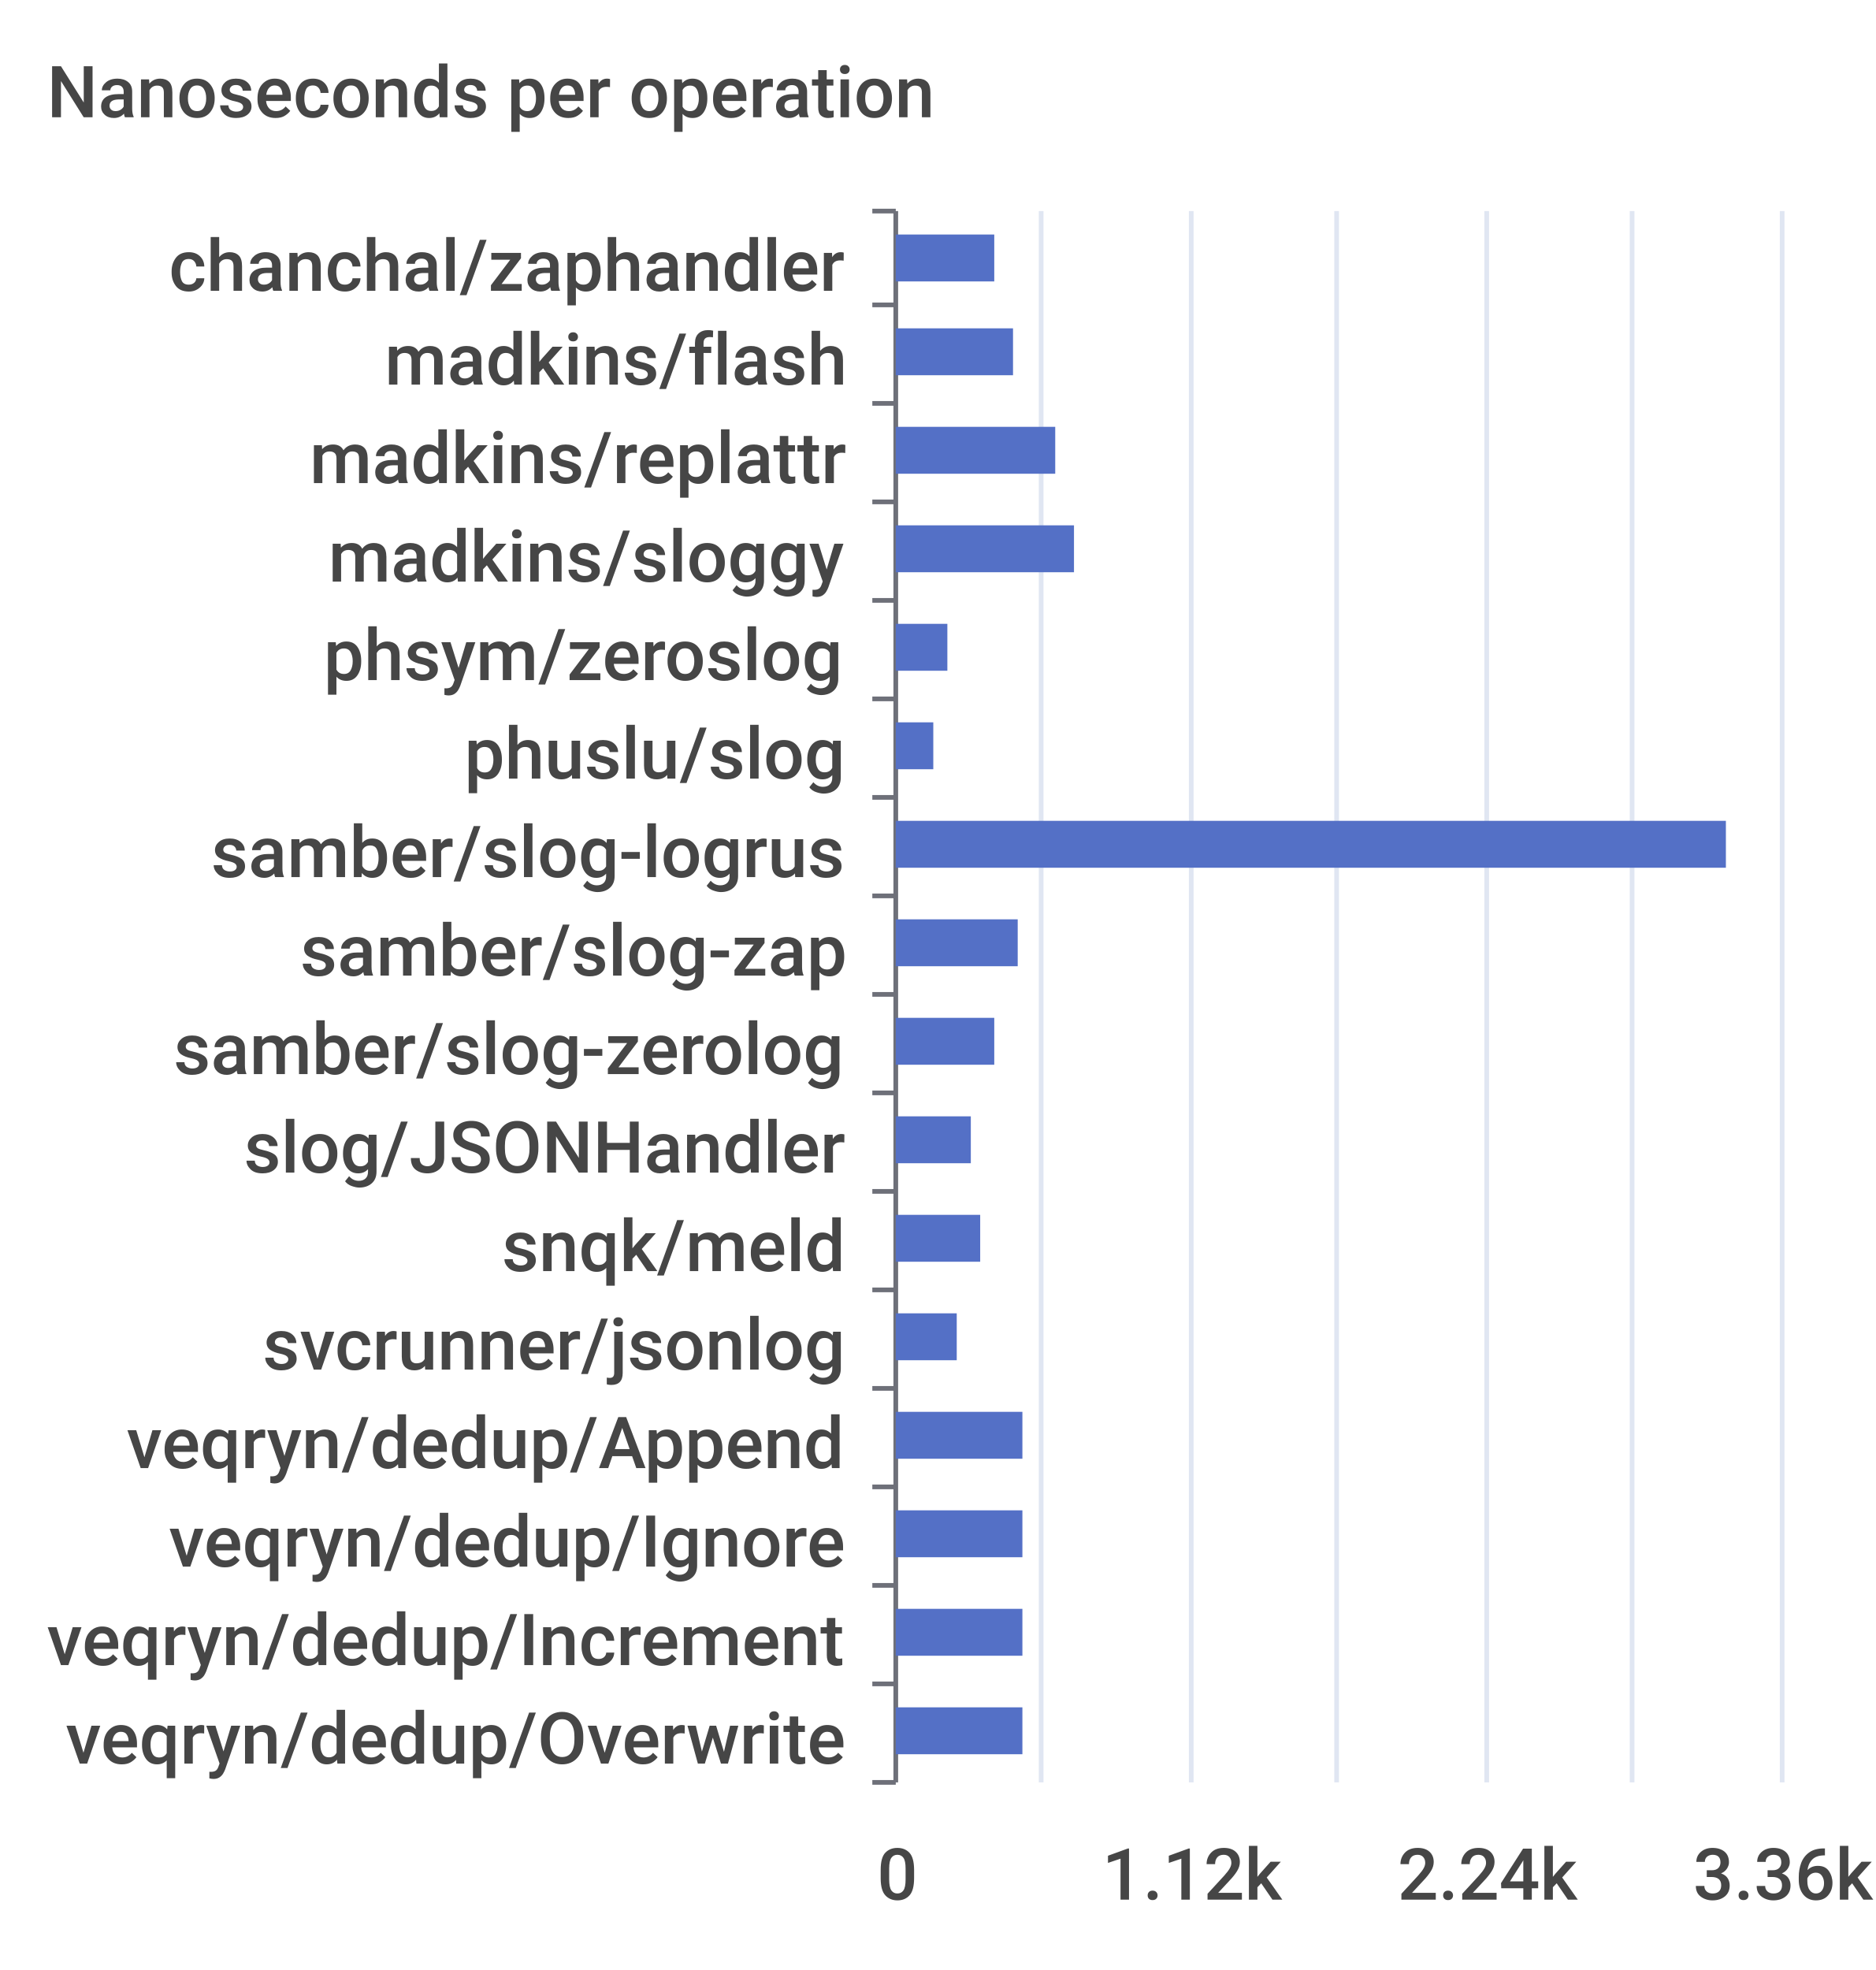
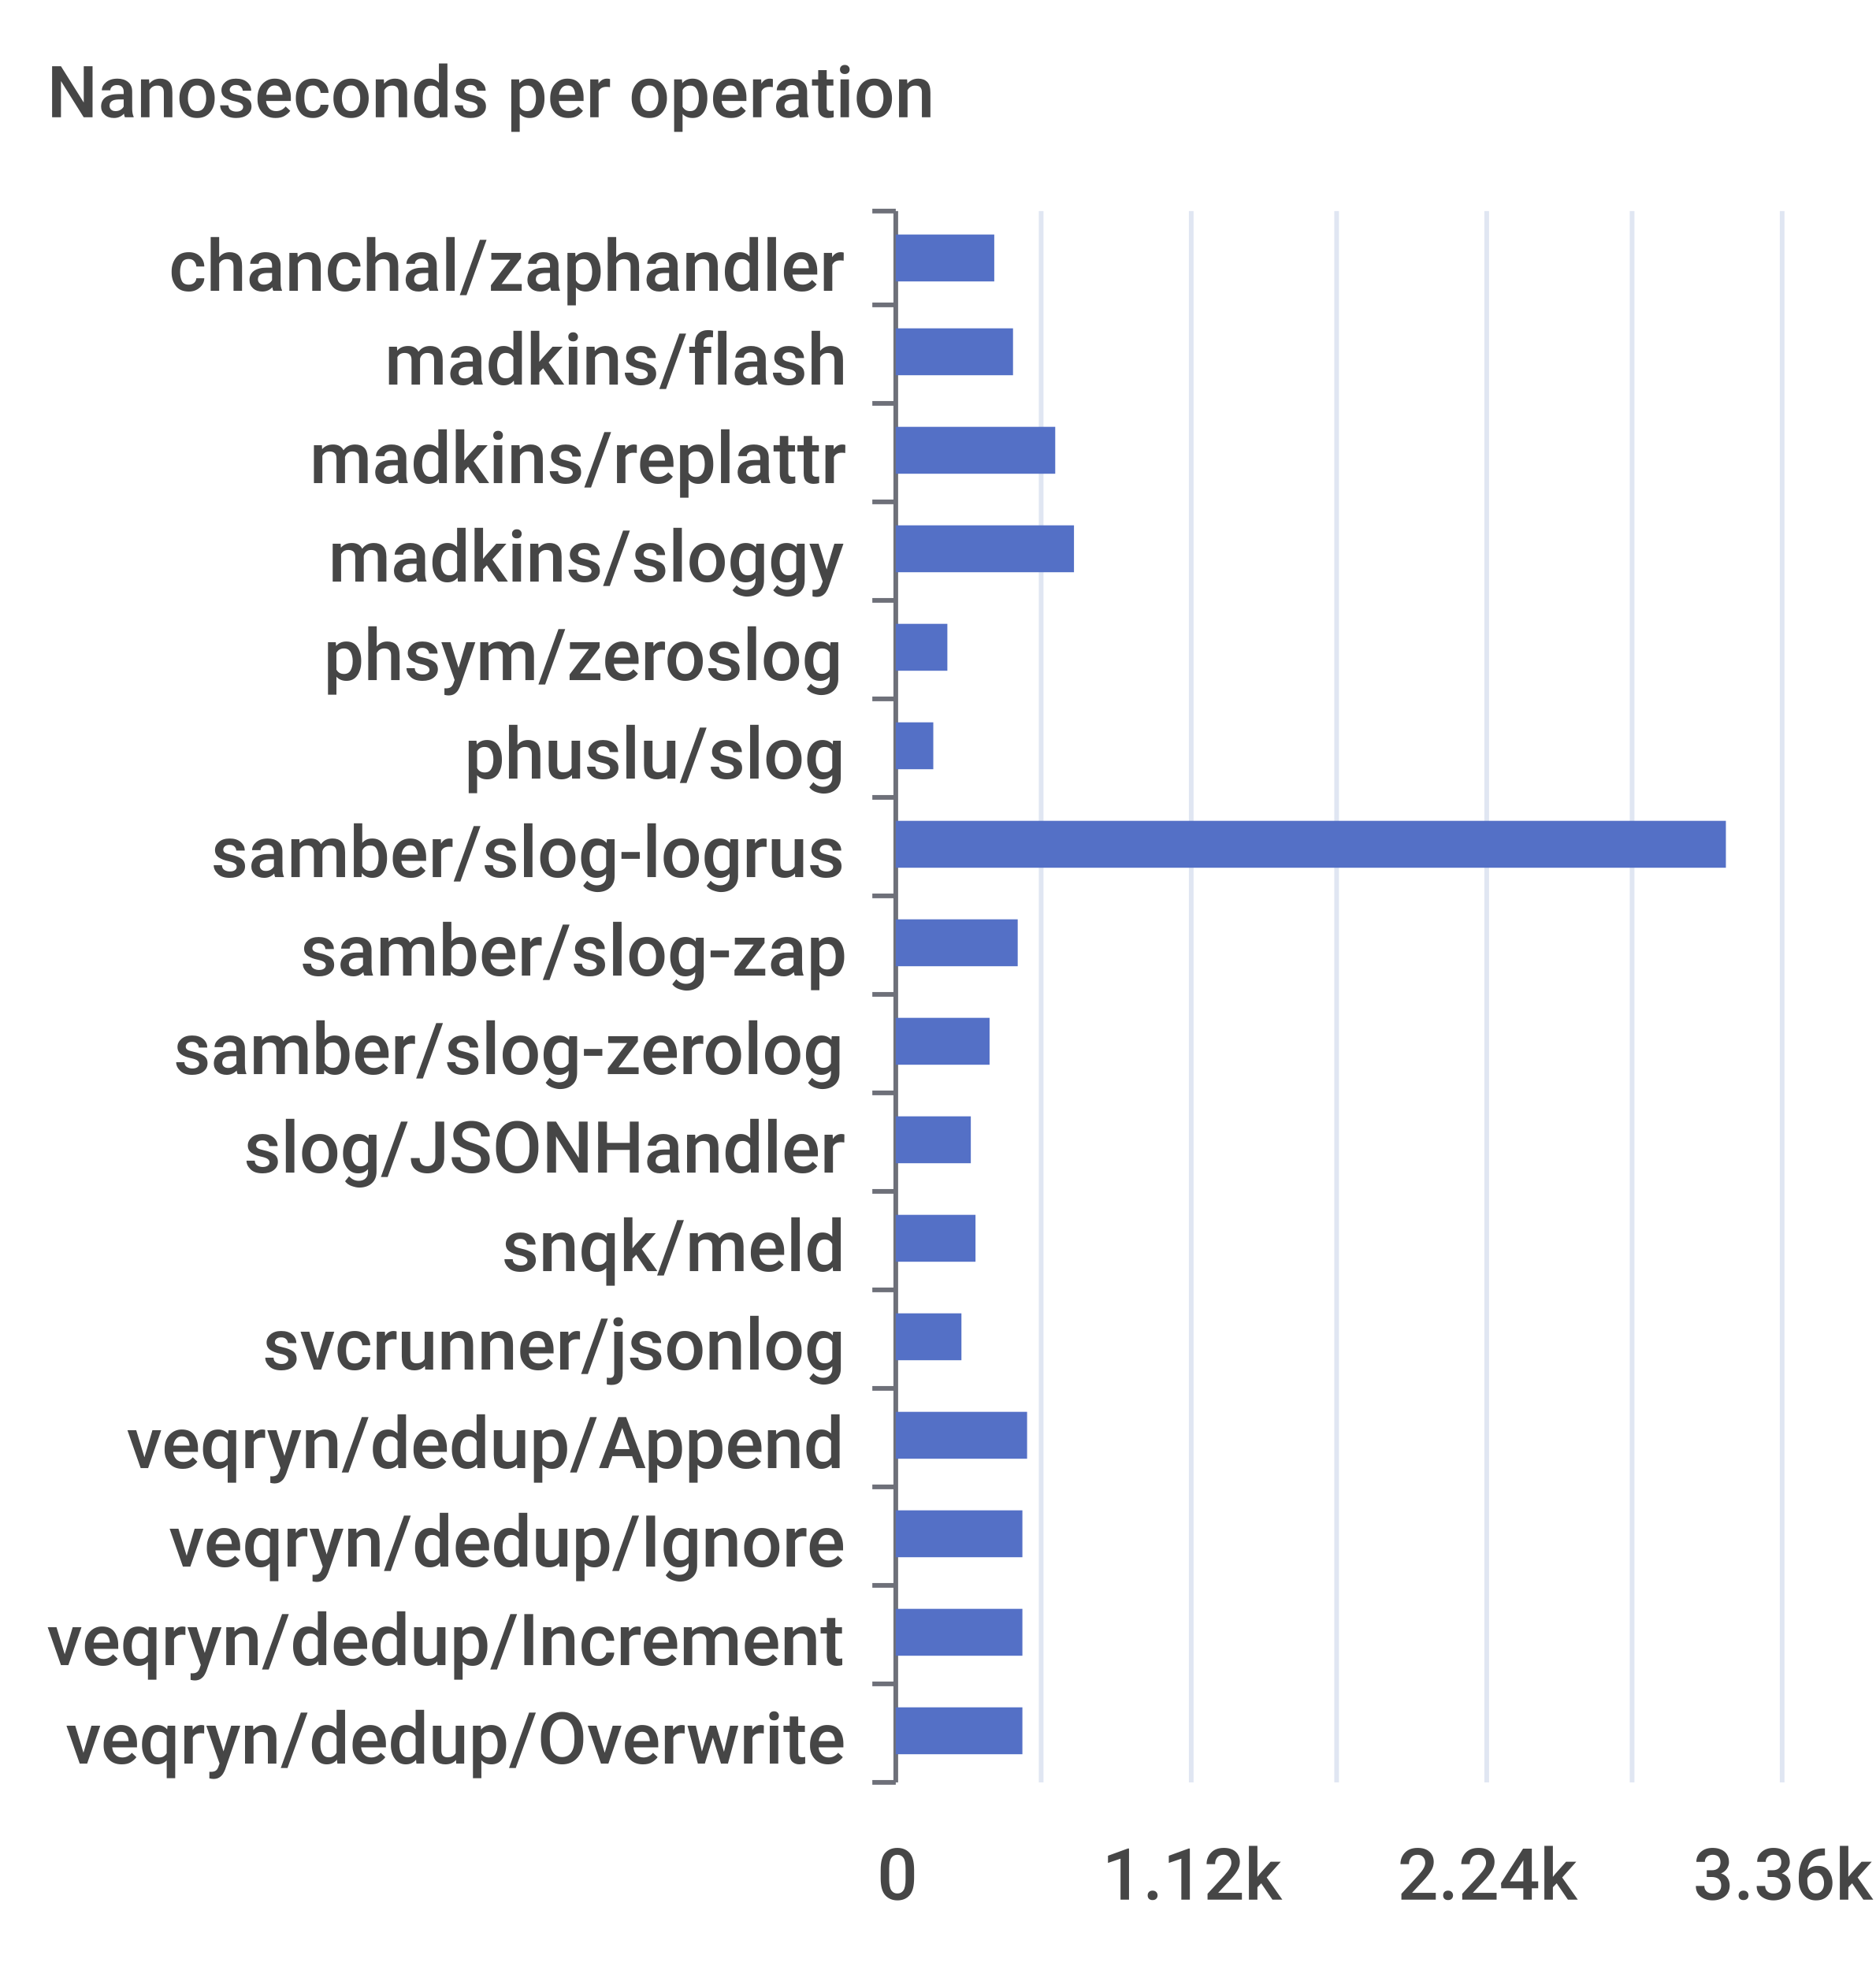
<svg xmlns="http://www.w3.org/2000/svg" width="400" height="420">\n<path d="M 0 0 L 400 0 L 400 420 L 0 420 L 0 0" style="stroke-width:0;stroke:none;fill:rgba(255,255,255,1.0)" />
  <text x="10" y="25" style="stroke-width:0;stroke:none;fill:rgba(70,70,70,1.0);font-size:15.3px;font-family:'Roboto Medium',sans-serif">Nanoseconds per operation</text>
  <path d="M 186 45 L 191 45" style="stroke-width:1;stroke:rgba(110,112,121,1.0);fill:none" />
  <path d="M 186 65 L 191 65" style="stroke-width:1;stroke:rgba(110,112,121,1.0);fill:none" />
  <path d="M 186 86 L 191 86" style="stroke-width:1;stroke:rgba(110,112,121,1.0);fill:none" />
  <path d="M 186 107 L 191 107" style="stroke-width:1;stroke:rgba(110,112,121,1.0);fill:none" />
  <path d="M 186 128 L 191 128" style="stroke-width:1;stroke:rgba(110,112,121,1.0);fill:none" />
  <path d="M 186 149 L 191 149" style="stroke-width:1;stroke:rgba(110,112,121,1.0);fill:none" />
  <path d="M 186 170 L 191 170" style="stroke-width:1;stroke:rgba(110,112,121,1.0);fill:none" />
  <path d="M 186 191 L 191 191" style="stroke-width:1;stroke:rgba(110,112,121,1.0);fill:none" />
  <path d="M 186 212 L 191 212" style="stroke-width:1;stroke:rgba(110,112,121,1.0);fill:none" />
  <path d="M 186 233 L 191 233" style="stroke-width:1;stroke:rgba(110,112,121,1.0);fill:none" />
  <path d="M 186 254 L 191 254" style="stroke-width:1;stroke:rgba(110,112,121,1.0);fill:none" />
  <path d="M 186 275 L 191 275" style="stroke-width:1;stroke:rgba(110,112,121,1.0);fill:none" />
  <path d="M 186 296 L 191 296" style="stroke-width:1;stroke:rgba(110,112,121,1.0);fill:none" />
  <path d="M 186 317 L 191 317" style="stroke-width:1;stroke:rgba(110,112,121,1.0);fill:none" />
  <path d="M 186 338 L 191 338" style="stroke-width:1;stroke:rgba(110,112,121,1.0);fill:none" />
  <path d="M 186 359 L 191 359" style="stroke-width:1;stroke:rgba(110,112,121,1.0);fill:none" />
  <path d="M 186 380 L 191 380" style="stroke-width:1;stroke:rgba(110,112,121,1.0);fill:none" />
  <path d="M 191 45 L 191 380" style="stroke-width:1;stroke:rgba(110,112,121,1.0);fill:none" />
  <text x="36" y="62" style="stroke-width:0;stroke:none;fill:rgba(70,70,70,1.0);font-size:15.3px;font-family:'Roboto Medium',sans-serif">chanchal/zaphandler</text>
  <text x="82" y="82" style="stroke-width:0;stroke:none;fill:rgba(70,70,70,1.0);font-size:15.3px;font-family:'Roboto Medium',sans-serif">madkins/flash</text>
  <text x="66" y="103" style="stroke-width:0;stroke:none;fill:rgba(70,70,70,1.0);font-size:15.3px;font-family:'Roboto Medium',sans-serif">madkins/replattr</text>
  <text x="70" y="124" style="stroke-width:0;stroke:none;fill:rgba(70,70,70,1.0);font-size:15.3px;font-family:'Roboto Medium',sans-serif">madkins/sloggy</text>
  <text x="69" y="145" style="stroke-width:0;stroke:none;fill:rgba(70,70,70,1.0);font-size:15.3px;font-family:'Roboto Medium',sans-serif">phsym/zeroslog</text>
  <text x="99" y="166" style="stroke-width:0;stroke:none;fill:rgba(70,70,70,1.0);font-size:15.3px;font-family:'Roboto Medium',sans-serif">phuslu/slog</text>
  <text x="45" y="187" style="stroke-width:0;stroke:none;fill:rgba(70,70,70,1.0);font-size:15.3px;font-family:'Roboto Medium',sans-serif">samber/slog-logrus</text>
  <text x="64" y="208" style="stroke-width:0;stroke:none;fill:rgba(70,70,70,1.0);font-size:15.3px;font-family:'Roboto Medium',sans-serif">samber/slog-zap</text>
  <text x="37" y="229" style="stroke-width:0;stroke:none;fill:rgba(70,70,70,1.0);font-size:15.3px;font-family:'Roboto Medium',sans-serif">samber/slog-zerolog</text>
  <text x="52" y="250" style="stroke-width:0;stroke:none;fill:rgba(70,70,70,1.0);font-size:15.3px;font-family:'Roboto Medium',sans-serif">slog/JSONHandler</text>
  <text x="107" y="271" style="stroke-width:0;stroke:none;fill:rgba(70,70,70,1.0);font-size:15.3px;font-family:'Roboto Medium',sans-serif">snqk/meld</text>
  <text x="56" y="292" style="stroke-width:0;stroke:none;fill:rgba(70,70,70,1.0);font-size:15.3px;font-family:'Roboto Medium',sans-serif">svcrunner/jsonlog</text>
  <text x="27" y="313" style="stroke-width:0;stroke:none;fill:rgba(70,70,70,1.0);font-size:15.3px;font-family:'Roboto Medium',sans-serif">veqryn/dedup/Append</text>
  <text x="36" y="334" style="stroke-width:0;stroke:none;fill:rgba(70,70,70,1.0);font-size:15.3px;font-family:'Roboto Medium',sans-serif">veqryn/dedup/Ignore</text>
  <text x="10" y="355" style="stroke-width:0;stroke:none;fill:rgba(70,70,70,1.0);font-size:15.3px;font-family:'Roboto Medium',sans-serif">veqryn/dedup/Increment</text>
  <text x="14" y="376" style="stroke-width:0;stroke:none;fill:rgba(70,70,70,1.0);font-size:15.3px;font-family:'Roboto Medium',sans-serif">veqryn/dedup/Overwrite</text>
  <text x="187" y="405" style="stroke-width:0;stroke:none;fill:rgba(70,70,70,1.0);font-size:15.3px;font-family:'Roboto Medium',sans-serif">0</text>
  <text x="235" y="405" style="stroke-width:0;stroke:none;fill:rgba(70,70,70,1.0);font-size:15.3px;font-family:'Roboto Medium',sans-serif">1.12k</text>
  <text x="298" y="405" style="stroke-width:0;stroke:none;fill:rgba(70,70,70,1.0);font-size:15.3px;font-family:'Roboto Medium',sans-serif">2.24k</text>
  <text x="361" y="405" style="stroke-width:0;stroke:none;fill:rgba(70,70,70,1.0);font-size:15.3px;font-family:'Roboto Medium',sans-serif">3.36k</text>
  <path d="M 222 45 L 222 380" style="stroke-width:1;stroke:rgba(224,230,242,1.0);fill:none" />
  <path d="M 254 45 L 254 380" style="stroke-width:1;stroke:rgba(224,230,242,1.0);fill:none" />
  <path d="M 285 45 L 285 380" style="stroke-width:1;stroke:rgba(224,230,242,1.0);fill:none" />
  <path d="M 317 45 L 317 380" style="stroke-width:1;stroke:rgba(224,230,242,1.0);fill:none" />
  <path d="M 348 45 L 348 380" style="stroke-width:1;stroke:rgba(224,230,242,1.0);fill:none" />
  <path d="M 380 45 L 380 380" style="stroke-width:1;stroke:rgba(224,230,242,1.0);fill:none" />
  <path d="M 191 364 L 218 364 L 218 374 L 191 374 L 191 364" style="stroke-width:0;stroke:none;fill:rgba(84,112,198,1.0)" />
  <path d="M 191 343 L 218 343 L 218 353 L 191 353 L 191 343" style="stroke-width:0;stroke:none;fill:rgba(84,112,198,1.0)" />
  <path d="M 191 322 L 218 322 L 218 332 L 191 332 L 191 322" style="stroke-width:0;stroke:none;fill:rgba(84,112,198,1.0)" />
-   <path d="M 191 301 L 218 301 L 218 311 L 191 311 L 191 301" style="stroke-width:0;stroke:none;fill:rgba(84,112,198,1.0)" />
-   <path d="M 191 280 L 204 280 L 204 290 L 191 290 L 191 280" style="stroke-width:0;stroke:none;fill:rgba(84,112,198,1.0)" />
-   <path d="M 191 259 L 209 259 L 209 269 L 191 269 L 191 259" style="stroke-width:0;stroke:none;fill:rgba(84,112,198,1.0)" />
+   <path d="M 191 301 L 219 301 L 219 311 L 191 311 L 191 301" style="stroke-width:0;stroke:none;fill:rgba(84,112,198,1.0)" />
+   <path d="M 191 280 L 205 280 L 205 290 L 191 290 L 191 280" style="stroke-width:0;stroke:none;fill:rgba(84,112,198,1.0)" />
+   <path d="M 191 259 L 208 259 L 208 269 L 191 269 L 191 259" style="stroke-width:0;stroke:none;fill:rgba(84,112,198,1.0)" />
  <path d="M 191 238 L 207 238 L 207 248 L 191 248 L 191 238" style="stroke-width:0;stroke:none;fill:rgba(84,112,198,1.0)" />
-   <path d="M 191 217 L 212 217 L 212 227 L 191 227 L 191 217" style="stroke-width:0;stroke:none;fill:rgba(84,112,198,1.0)" />
+   <path d="M 191 217 L 211 217 L 211 227 L 191 227 L 191 217" style="stroke-width:0;stroke:none;fill:rgba(84,112,198,1.0)" />
  <path d="M 191 196 L 217 196 L 217 206 L 191 206 L 191 196" style="stroke-width:0;stroke:none;fill:rgba(84,112,198,1.0)" />
  <path d="M 191 175 L 368 175 L 368 185 L 191 185 L 191 175" style="stroke-width:0;stroke:none;fill:rgba(84,112,198,1.0)" />
  <path d="M 191 154 L 199 154 L 199 164 L 191 164 L 191 154" style="stroke-width:0;stroke:none;fill:rgba(84,112,198,1.0)" />
  <path d="M 191 133 L 202 133 L 202 143 L 191 143 L 191 133" style="stroke-width:0;stroke:none;fill:rgba(84,112,198,1.0)" />
  <path d="M 191 112 L 229 112 L 229 122 L 191 122 L 191 112" style="stroke-width:0;stroke:none;fill:rgba(84,112,198,1.0)" />
  <path d="M 191 91 L 225 91 L 225 101 L 191 101 L 191 91" style="stroke-width:0;stroke:none;fill:rgba(84,112,198,1.0)" />
  <path d="M 191 70 L 216 70 L 216 80 L 191 80 L 191 70" style="stroke-width:0;stroke:none;fill:rgba(84,112,198,1.0)" />
  <path d="M 191 50 L 212 50 L 212 60 L 191 60 L 191 50" style="stroke-width:0;stroke:none;fill:rgba(84,112,198,1.0)" />
</svg>
